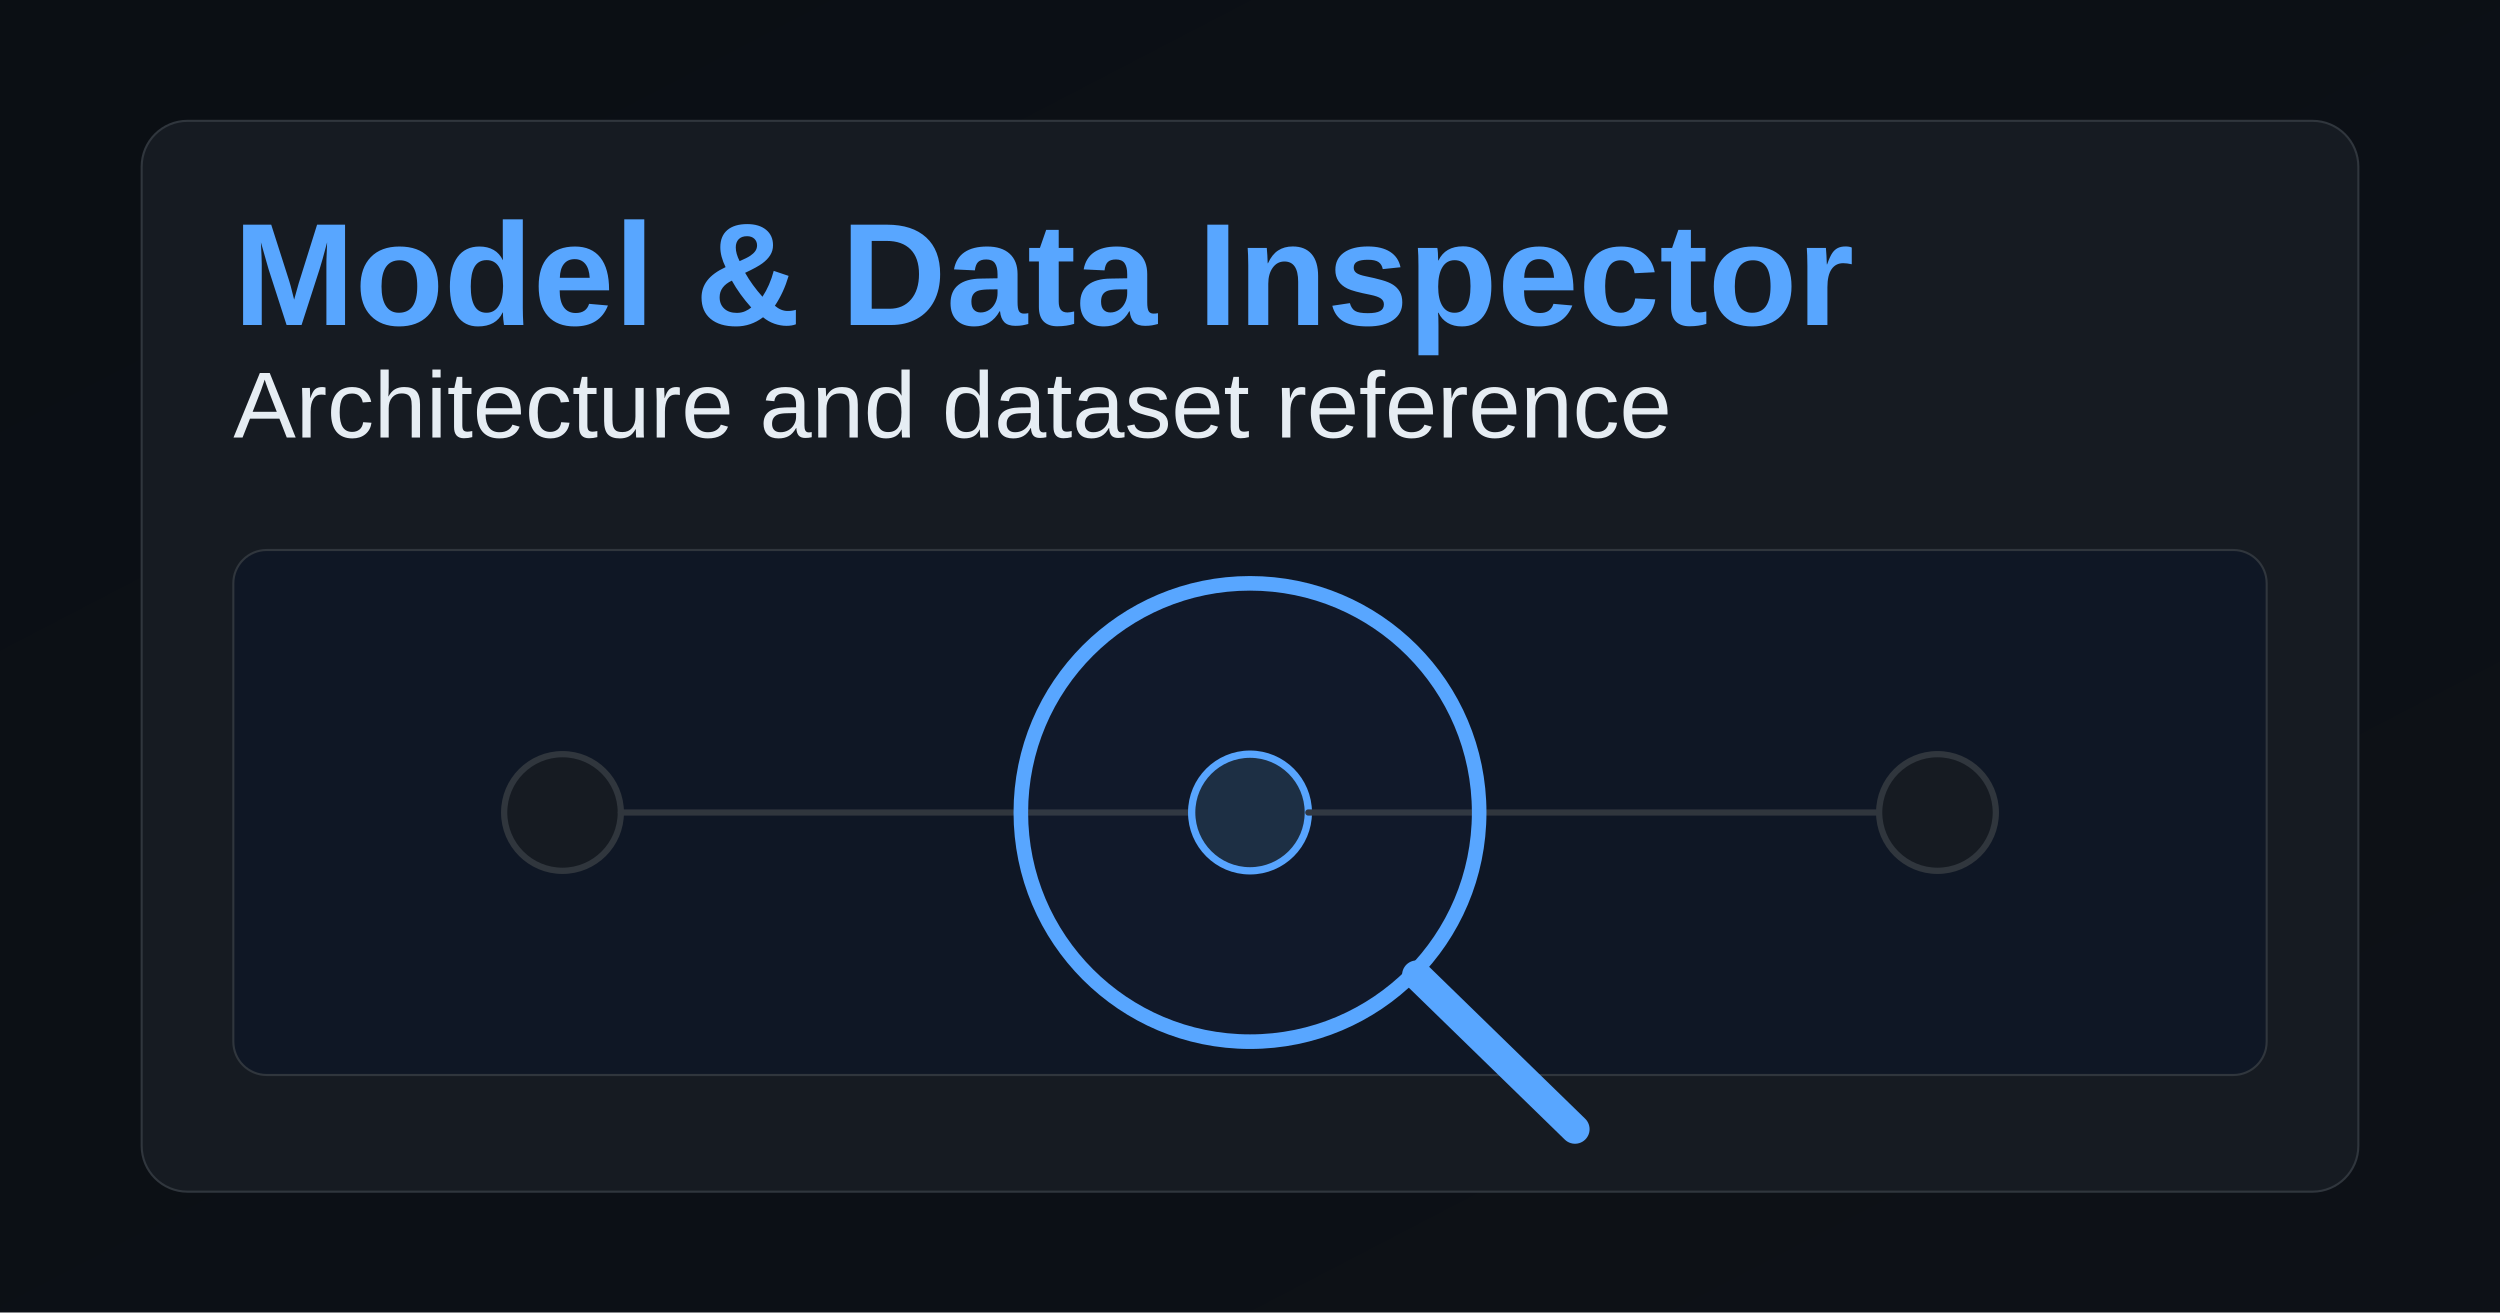
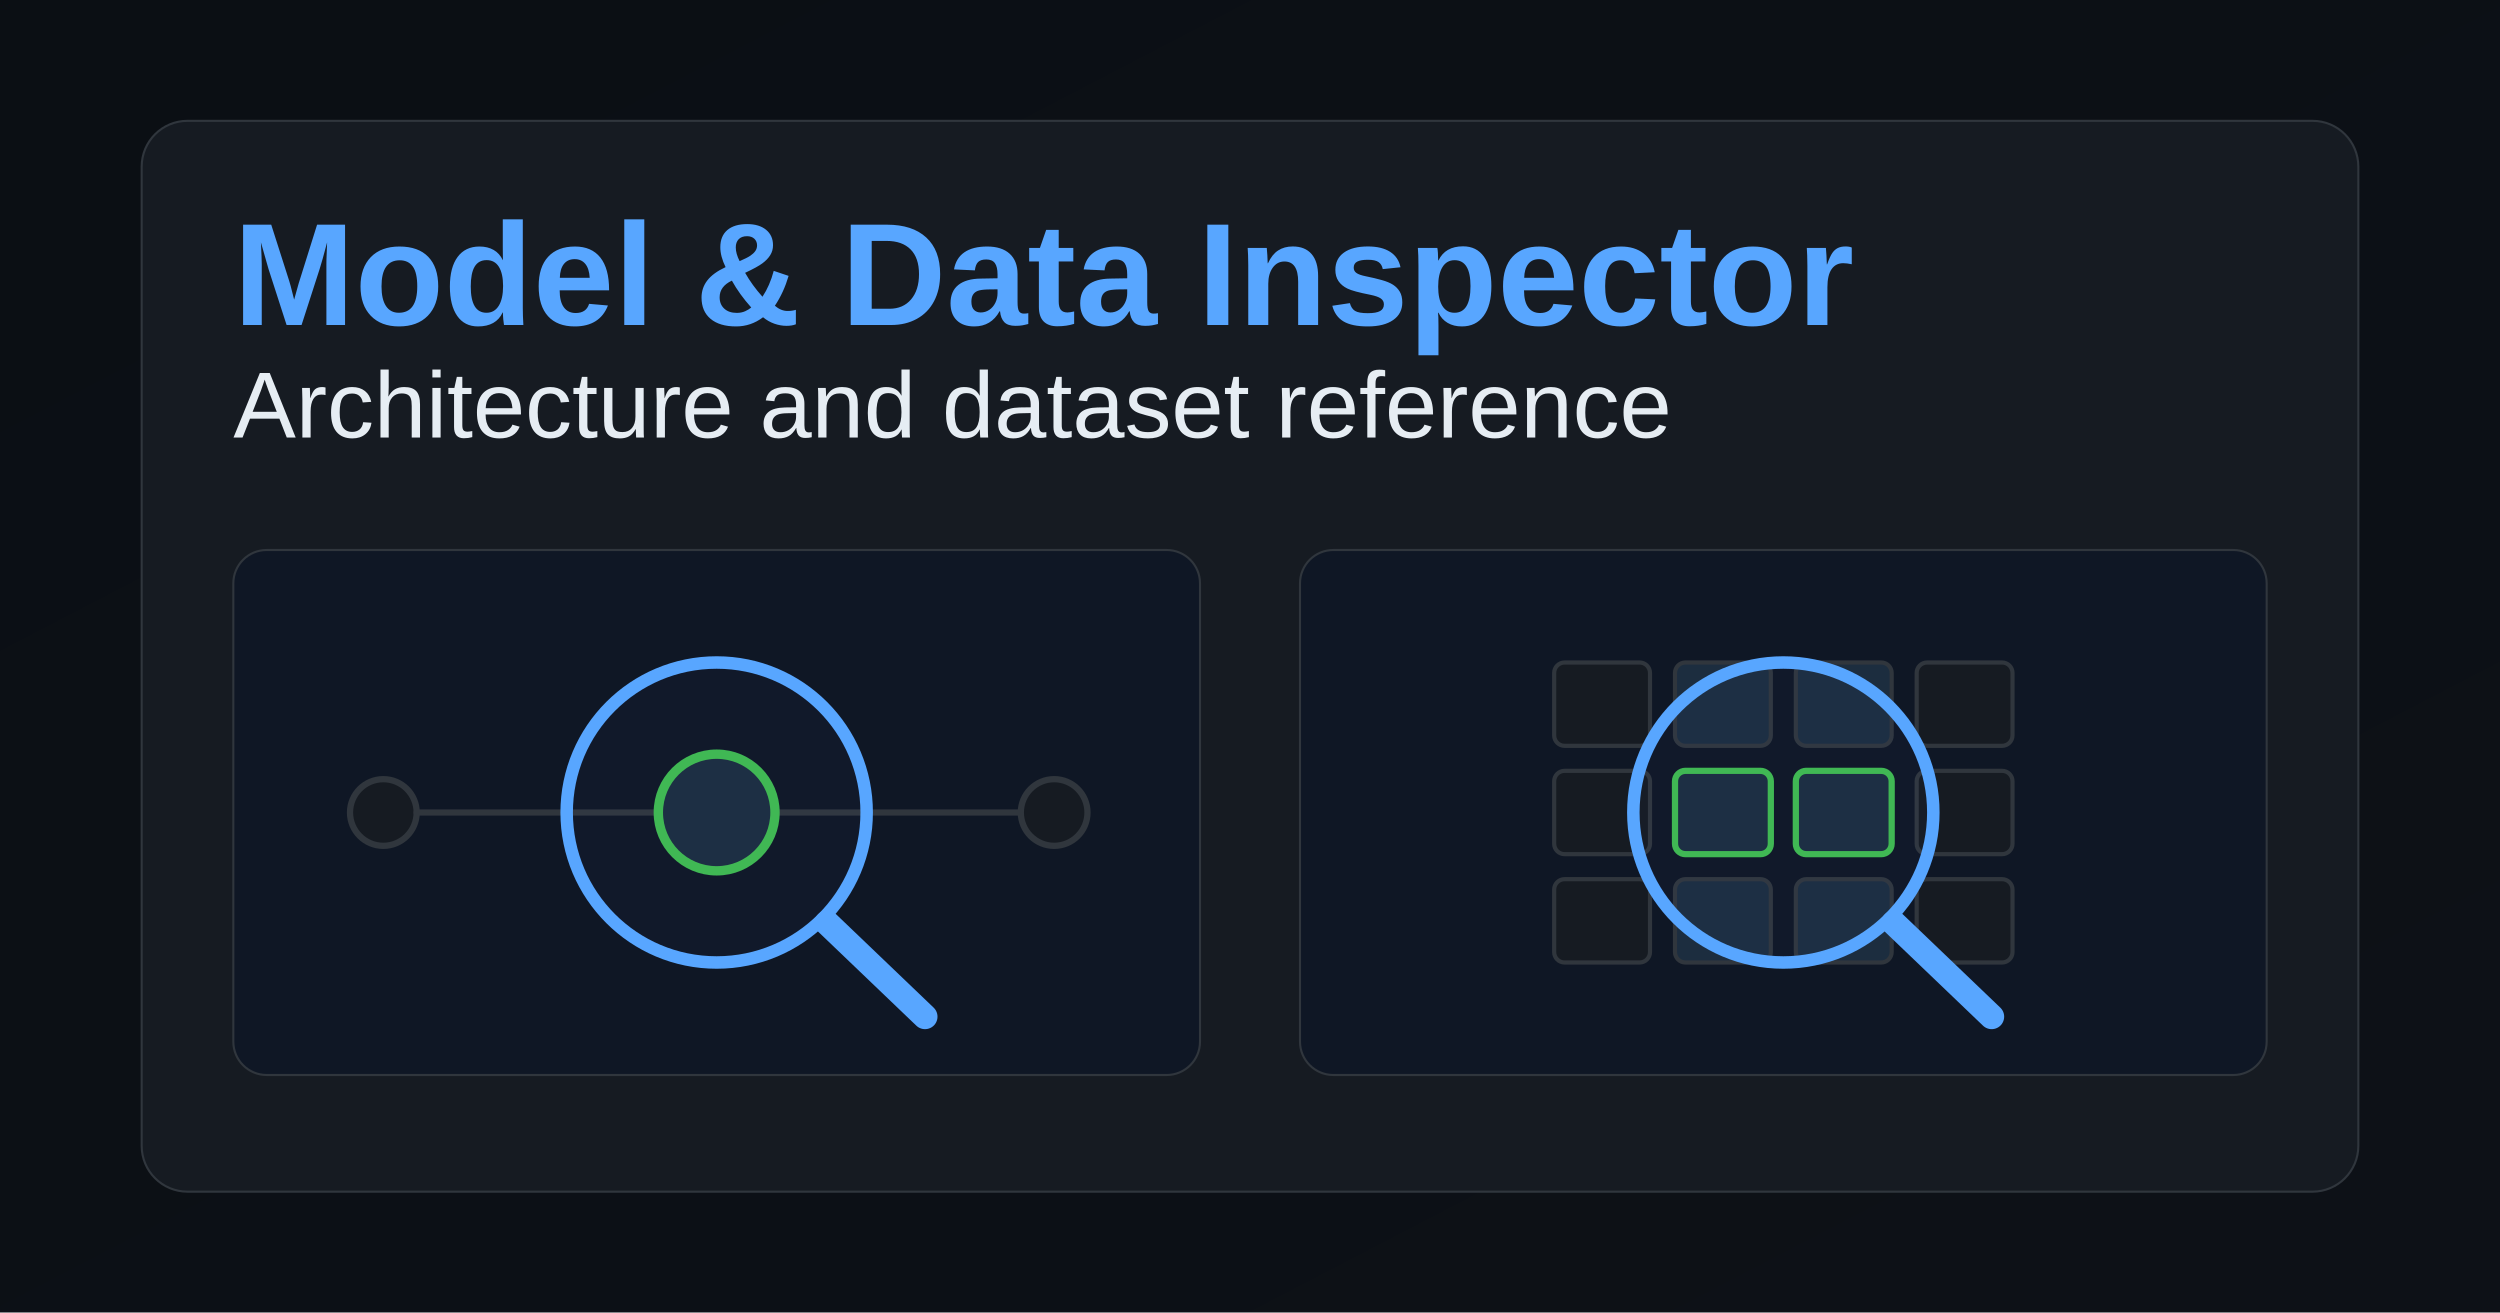
<svg xmlns="http://www.w3.org/2000/svg" width="1200" height="630" viewBox="0 0 1200 630" role="img" aria-label="Model &amp; Data Inspector - social preview">
  <defs>
    <linearGradient id="bg" x1="0" y1="0" x2="1" y2="1">
      <stop offset="0%" stop-color="#0b0f14" />
      <stop offset="100%" stop-color="#0d1117" />
    </linearGradient>
  </defs>
  <rect width="1200" height="630" fill="url(#bg)" />
  <rect x="68" y="58" width="1064" height="514" rx="22" fill="#161b22" stroke="#30363d" />
  <text x="112" y="156" fill="#58a6ff" font-size="70" font-family="Segoe UI, Arial, sans-serif" font-weight="700">Model &amp; Data Inspector</text>
  <text x="112" y="210" fill="#e6edf3" font-size="45" font-family="Segoe UI, Arial, sans-serif">Architecture and dataset reference</text>
-   <rect x="112" y="264" width="976" height="252" rx="16" fill="#0f1725" stroke="#30363d" />
-   <circle cx="270" cy="390" r="28" fill="#161b22" stroke="#30363d" stroke-width="3" />
-   <line x1="298" y1="390" x2="572" y2="390" stroke="#30363d" stroke-width="3" stroke-linecap="round" />
-   <circle cx="600" cy="390" r="28" fill="#1c2d3f" stroke="#58a6ff" stroke-width="3.5" />
-   <line x1="628" y1="390" x2="902" y2="390" stroke="#30363d" stroke-width="3" stroke-linecap="round" />
-   <circle cx="930" cy="390" r="28" fill="#161b22" stroke="#30363d" stroke-width="3" />
-   <circle cx="600" cy="390" r="110" fill="#58a6ff06" stroke="#58a6ff" stroke-width="7" />
-   <line x1="680" y1="468" x2="756" y2="542" stroke="#58a6ff" stroke-width="14" stroke-linecap="round" />
+   <g transform="translate(112,264)">
+     <rect x="0" y="0" width="464" height="252" rx="16" fill="#0f1725" stroke="#30363d" />
+     <circle cx="72" cy="126" r="16" fill="#161b22" stroke="#30363d" stroke-width="3" />
+     <line x1="88" y1="126" x2="208" y2="126" stroke="#30363d" stroke-width="3" stroke-linecap="round" />
+     <line x1="258" y1="126" x2="378" y2="126" stroke="#30363d" stroke-width="3" stroke-linecap="round" />
+     <circle cx="394" cy="126" r="16" fill="#161b22" stroke="#30363d" stroke-width="3" />
+     <circle cx="232" cy="126" r="28" fill="#1c2d3f" stroke="#3fb950" stroke-width="4.5" />
+     <circle cx="232" cy="126" r="72" fill="#58a6ff06" stroke="#58a6ff" stroke-width="6" />
+     <line x1="285" y1="179" x2="332" y2="224" stroke="#58a6ff" stroke-width="12" stroke-linecap="round" />
+   </g>
+   <g transform="translate(624,264)">
+     <rect x="0" y="0" width="464" height="252" rx="16" fill="#0f1725" stroke="#30363d" />
+     <rect x="122" y="54" width="46" height="40" rx="5" fill="#161b22" stroke="#30363d" stroke-width="2" />
+     <rect x="180" y="54" width="46" height="40" rx="5" fill="#1c2d3f" stroke="#30363d" stroke-width="2" />
+     <rect x="238" y="54" width="46" height="40" rx="5" fill="#1c2d3f" stroke="#30363d" stroke-width="2" />
+     <rect x="296" y="54" width="46" height="40" rx="5" fill="#161b22" stroke="#30363d" stroke-width="2" />
+     <rect x="122" y="106" width="46" height="40" rx="5" fill="#161b22" stroke="#30363d" stroke-width="2" />
+     <rect x="180" y="106" width="46" height="40" rx="5" fill="#1c2d3f" stroke="#3fb950" stroke-width="3" />
+     <rect x="238" y="106" width="46" height="40" rx="5" fill="#1c2d3f" stroke="#3fb950" stroke-width="3" />
+     <rect x="296" y="106" width="46" height="40" rx="5" fill="#161b22" stroke="#30363d" stroke-width="2" />
+     <rect x="122" y="158" width="46" height="40" rx="5" fill="#161b22" stroke="#30363d" stroke-width="2" />
+     <rect x="180" y="158" width="46" height="40" rx="5" fill="#1c2d3f" stroke="#30363d" stroke-width="2" />
+     <rect x="238" y="158" width="46" height="40" rx="5" fill="#1c2d3f" stroke="#30363d" stroke-width="2" />
+     <rect x="296" y="158" width="46" height="40" rx="5" fill="#161b22" stroke="#30363d" stroke-width="2" />
+     <circle cx="232" cy="126" r="72" fill="#58a6ff06" stroke="#58a6ff" stroke-width="6" />
+     <line x1="285" y1="179" x2="332" y2="224" stroke="#58a6ff" stroke-width="12" stroke-linecap="round" />
+   </g>
</svg>
